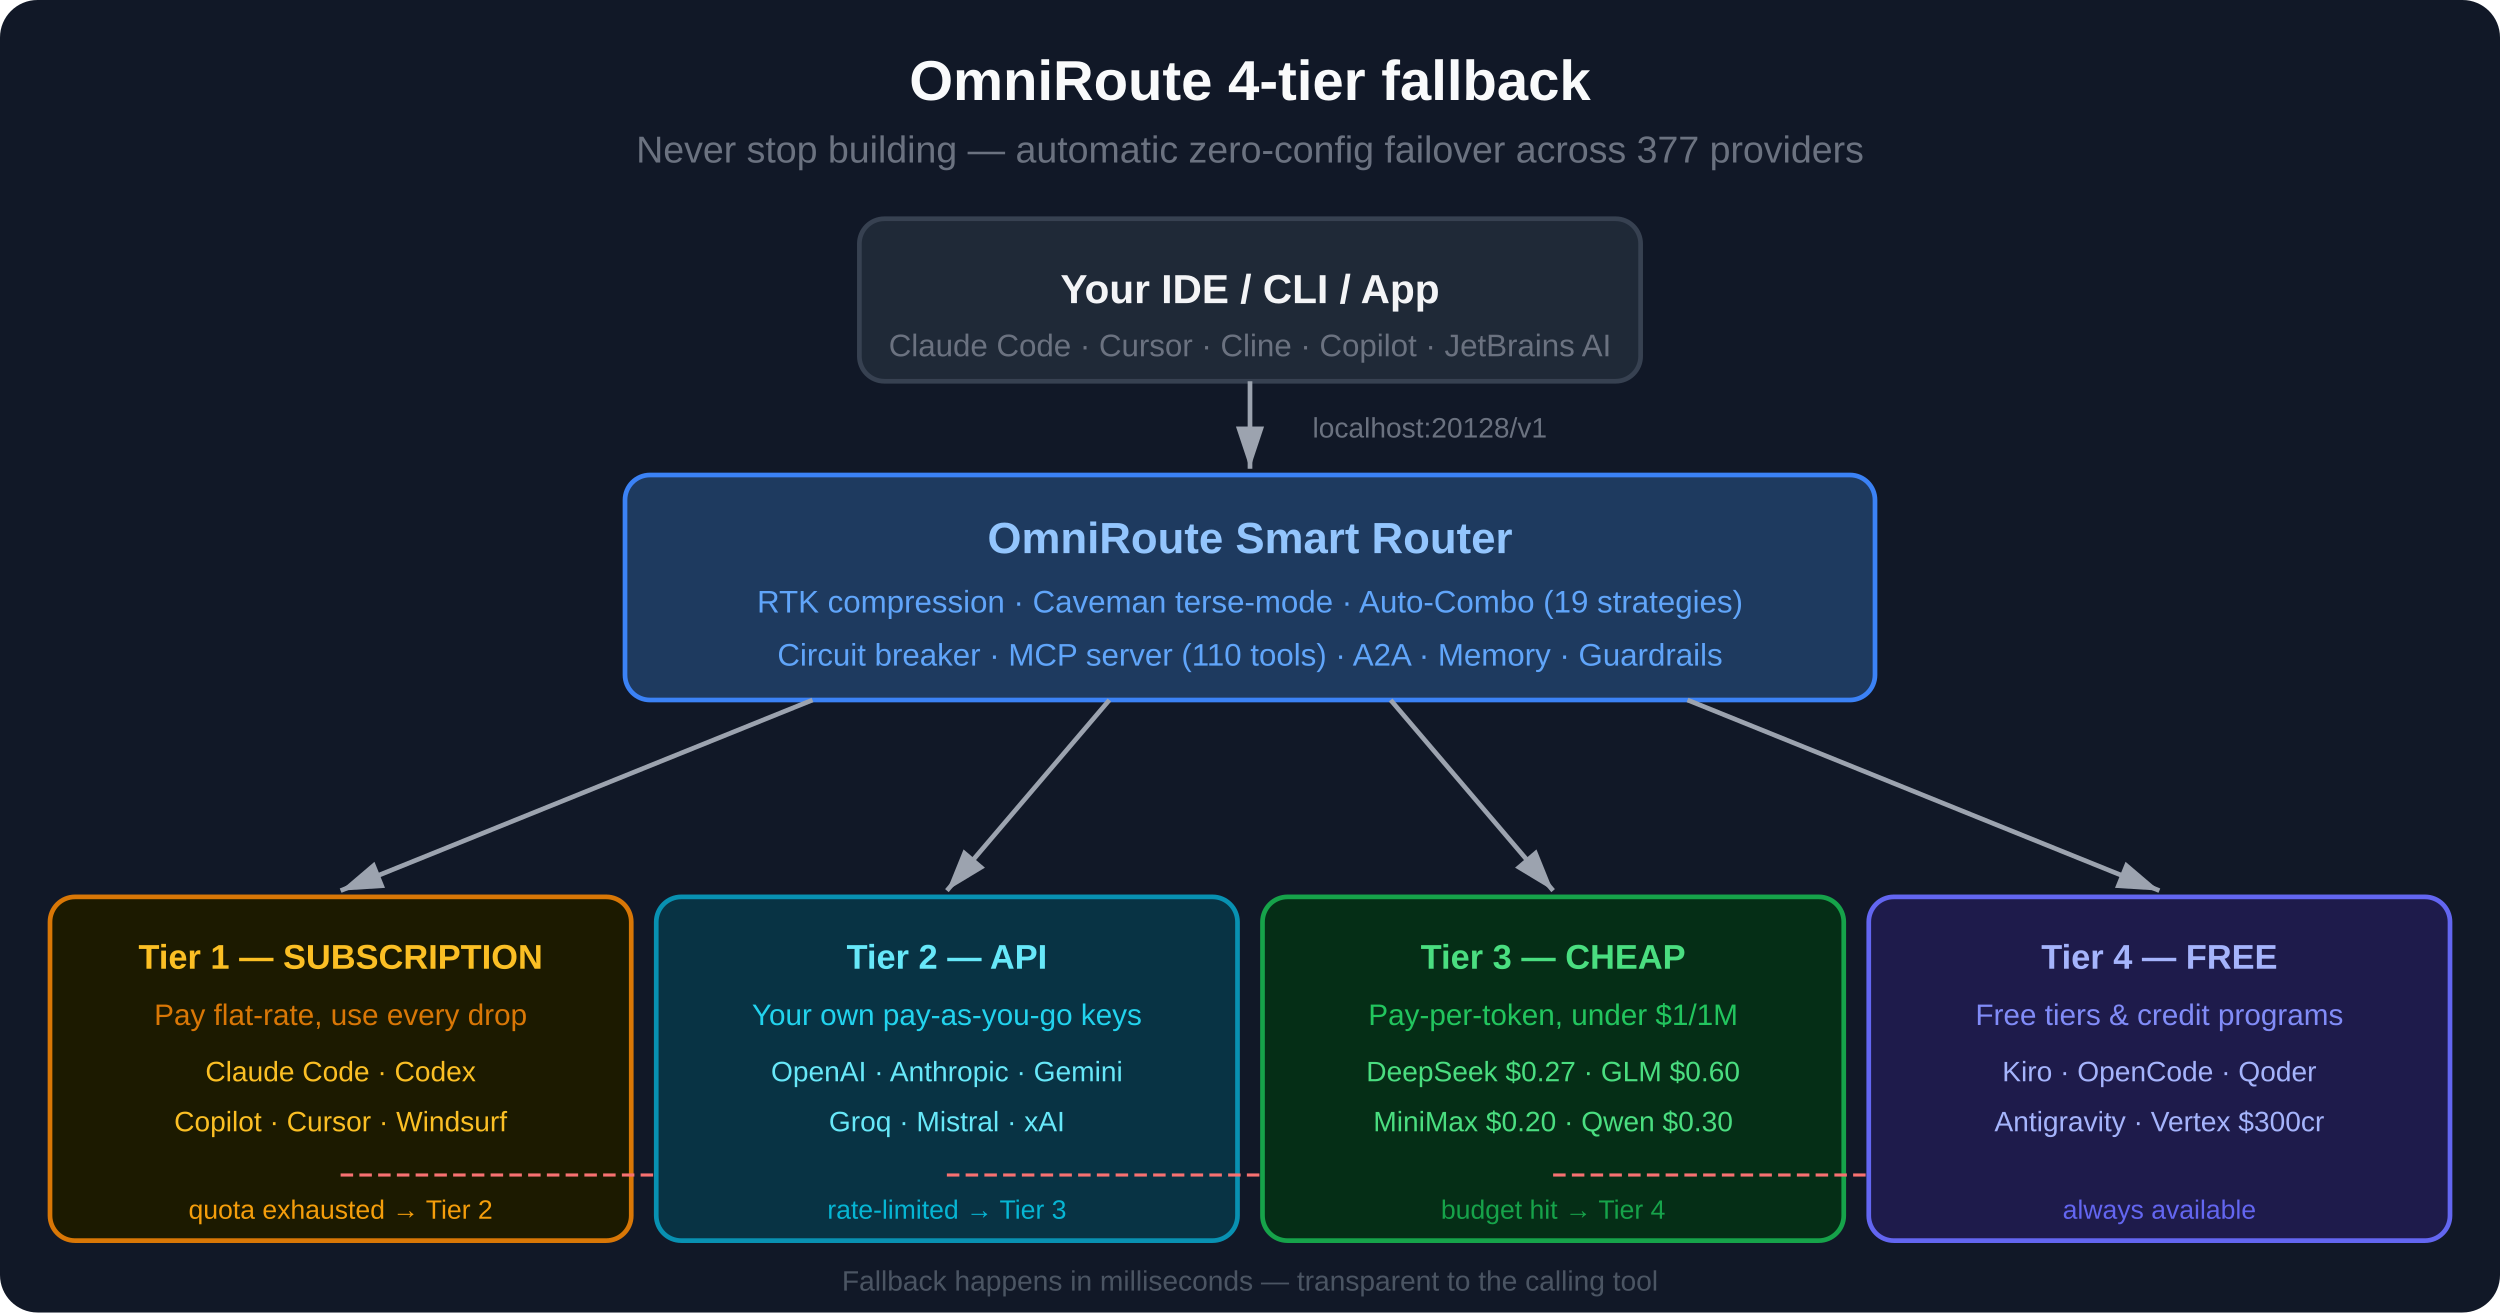
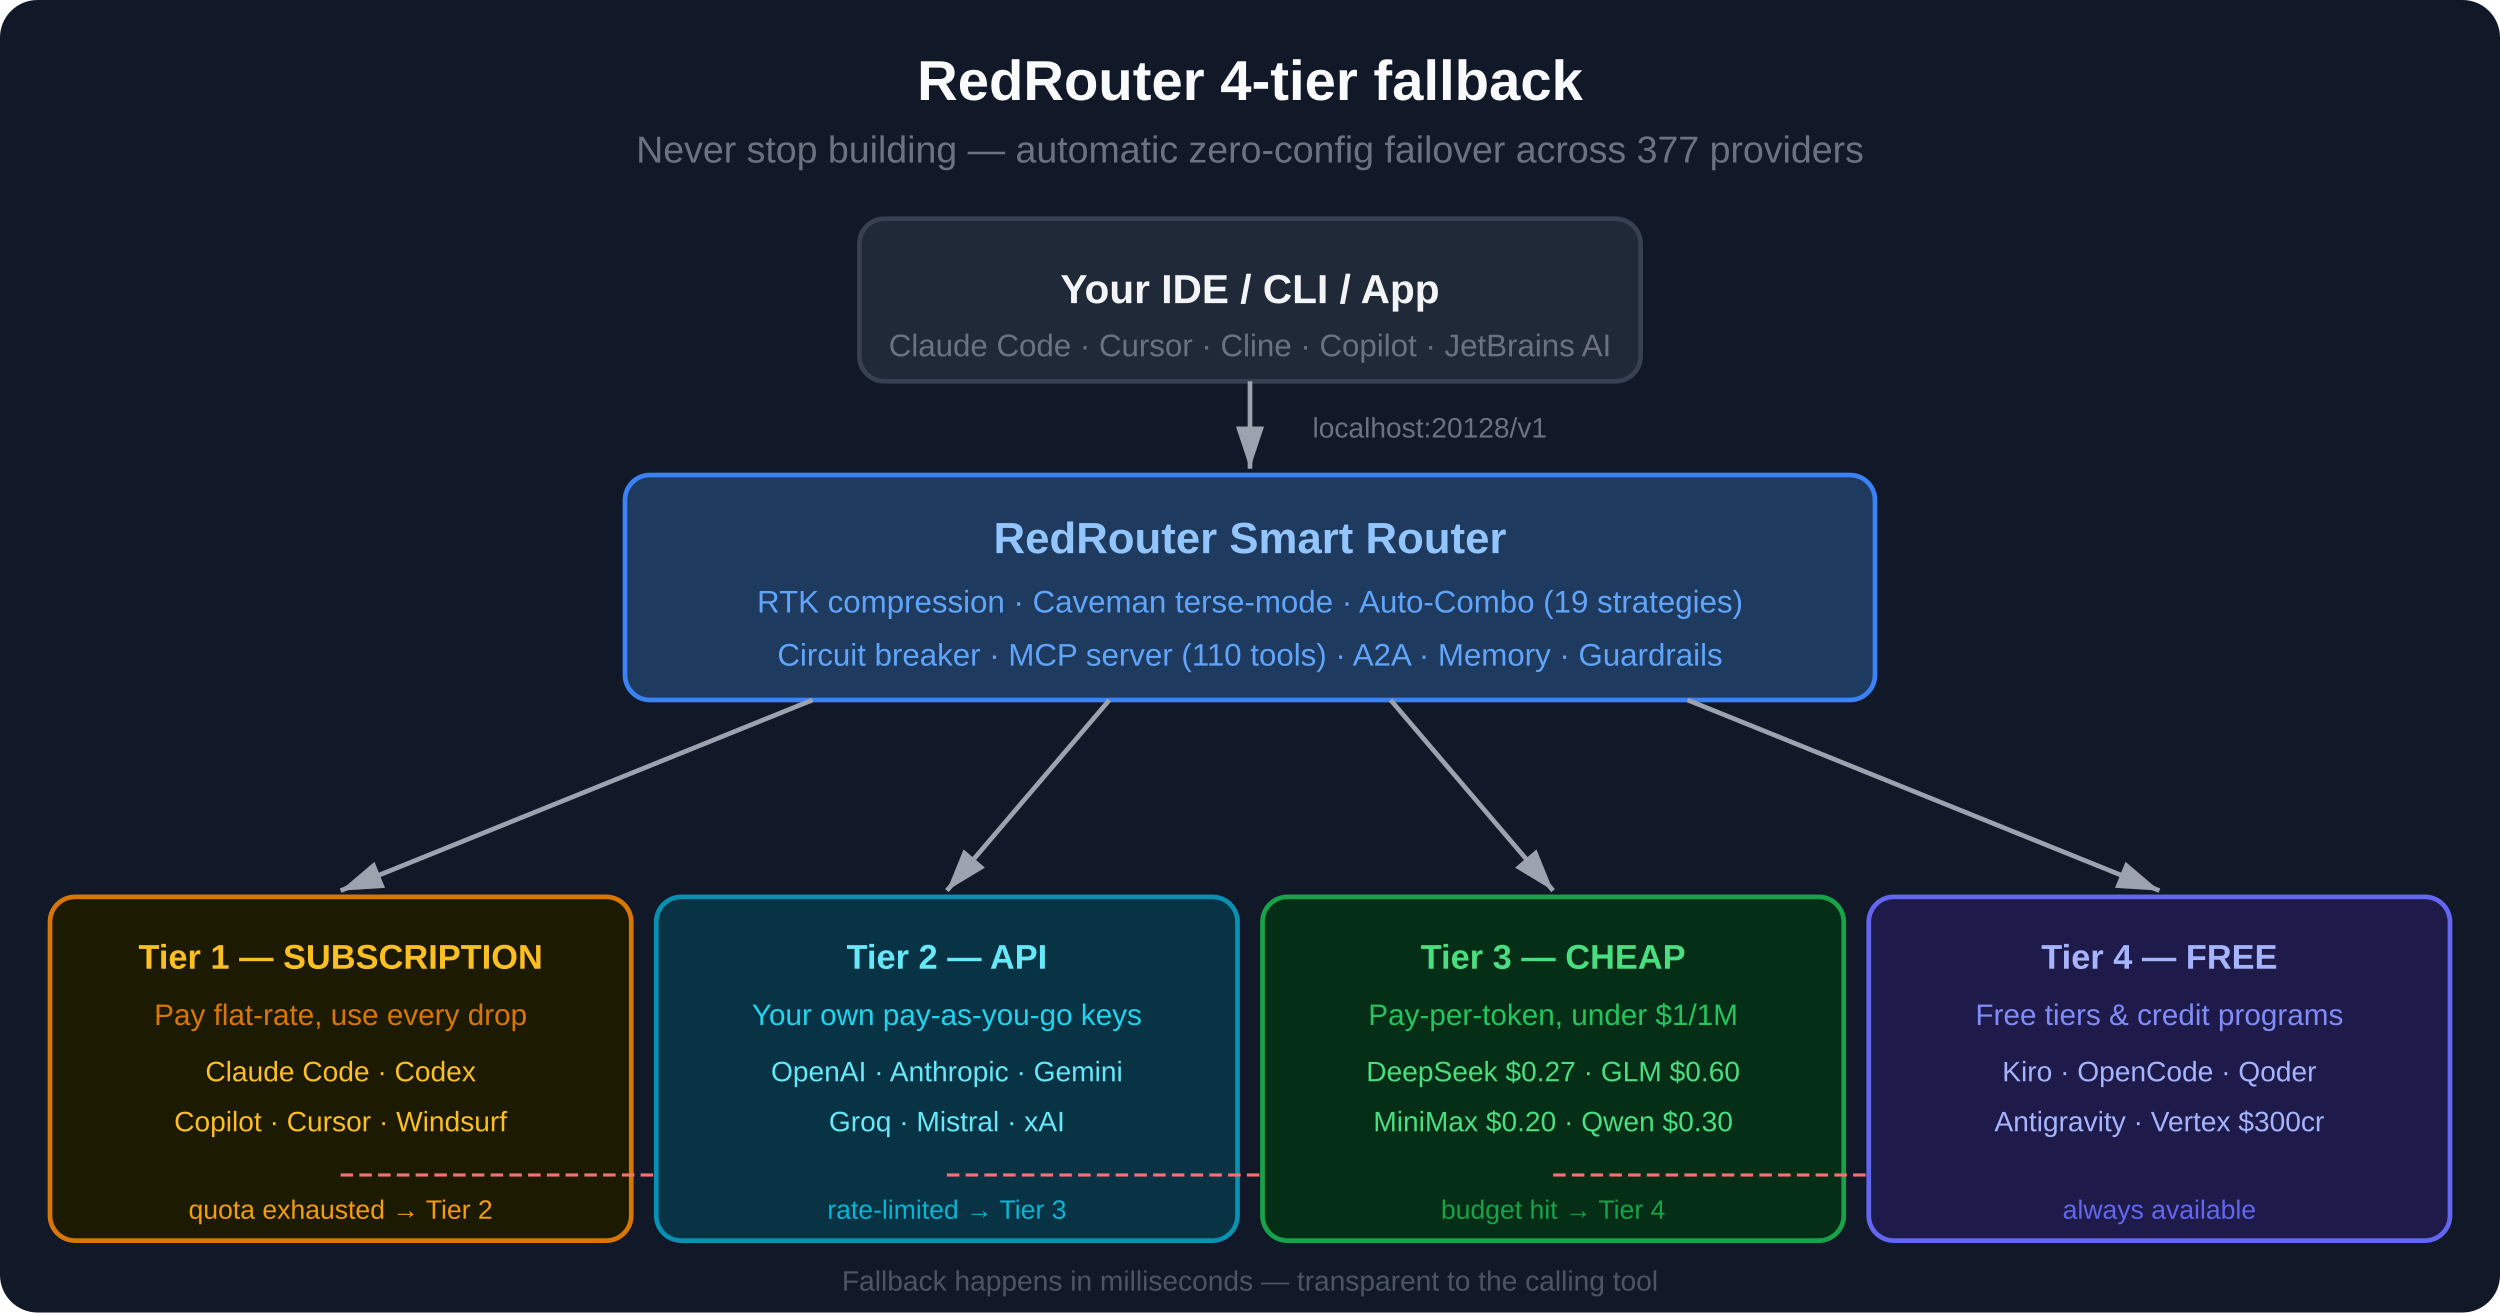
- <svg xmlns="http://www.w3.org/2000/svg" viewBox="0 0 800 420" font-family="system-ui, -apple-system, Segoe UI, Arial, Helvetica, sans-serif" role="img" aria-label="OmniRoute 4-tier fallback: your IDE or CLI calls one local endpoint and the OmniRoute Smart Router fails over across 377 providers in 4 tiers — Tier 1 Subscription, Tier 2 API, Tier 3 Cheap, Tier 4 Free.">
+ <svg xmlns="http://www.w3.org/2000/svg" viewBox="0 0 800 420" font-family="system-ui, -apple-system, Segoe UI, Arial, Helvetica, sans-serif" role="img" aria-label="RedRouter 4-tier fallback: your IDE or CLI calls one local endpoint and the RedRouter Smart Router fails over across 377 providers in 4 tiers — Tier 1 Subscription, Tier 2 API, Tier 3 Cheap, Tier 4 Free.">
  <defs>
    <marker id="arrow-dark" markerWidth="10" markerHeight="10" refX="9" refY="3" orient="auto">
      <path d="M0,0 L0,6 L9,3 z" fill="#9ca3af" />
    </marker>
    <marker id="arrow-fallback-dark" markerWidth="10" markerHeight="10" refX="9" refY="3" orient="auto">
      <path d="M0,0 L0,6 L9,3 z" fill="#f87171" />
    </marker>
  </defs>
  <rect width="800" height="420" fill="#111827" rx="12" />
-   <text x="400" y="32" text-anchor="middle" font-size="18" font-weight="700" fill="#f9fafb">OmniRoute 4-tier fallback</text>
+   <text x="400" y="32" text-anchor="middle" font-size="18" font-weight="700" fill="#f9fafb">RedRouter 4-tier fallback</text>
  <text x="400" y="52" text-anchor="middle" font-size="12" fill="#6b7280">Never stop building — automatic zero-config failover across 377 providers</text>
  <rect x="275" y="70" width="250" height="52" rx="8" fill="#1f2937" stroke="#374151" stroke-width="1.5" />
  <text x="400" y="97" text-anchor="middle" font-size="13" font-weight="600" fill="#f3f4f6">Your IDE / CLI / App</text>
  <text x="400" y="114" text-anchor="middle" font-size="10" fill="#6b7280">Claude Code · Cursor · Cline · Copilot · JetBrains AI</text>
  <line x1="400" y1="122" x2="400" y2="150" stroke="#9ca3af" stroke-width="1.5" marker-end="url(#arrow-dark)" />
  <text x="420" y="140" font-size="9" fill="#6b7280">localhost:20128/v1</text>
  <rect x="200" y="152" width="400" height="72" rx="8" fill="#1e3a5f" stroke="#3b82f6" stroke-width="1.5" />
-   <text x="400" y="177" text-anchor="middle" font-size="14" font-weight="700" fill="#93c5fd">OmniRoute Smart Router</text>
+   <text x="400" y="177" text-anchor="middle" font-size="14" font-weight="700" fill="#93c5fd">RedRouter Smart Router</text>
  <text x="400" y="196" text-anchor="middle" font-size="10" fill="#60a5fa">RTK compression · Caveman terse-mode · Auto-Combo (19 strategies)</text>
  <text x="400" y="213" text-anchor="middle" font-size="10" fill="#60a5fa">Circuit breaker · MCP server (110 tools) · A2A · Memory · Guardrails</text>
  <line x1="260" y1="224" x2="109" y2="285" stroke="#9ca3af" stroke-width="1.5" marker-end="url(#arrow-dark)" />
  <line x1="355" y1="224" x2="303" y2="285" stroke="#9ca3af" stroke-width="1.5" marker-end="url(#arrow-dark)" />
  <line x1="445" y1="224" x2="497" y2="285" stroke="#9ca3af" stroke-width="1.5" marker-end="url(#arrow-dark)" />
  <line x1="540" y1="224" x2="691" y2="285" stroke="#9ca3af" stroke-width="1.5" marker-end="url(#arrow-dark)" />
  <rect x="16" y="287" width="186" height="110" rx="8" fill="#1c1a00" stroke="#d97706" stroke-width="1.5" />
  <text x="109" y="310" text-anchor="middle" font-size="11" font-weight="700" fill="#fbbf24">Tier 1 — SUBSCRIPTION</text>
  <text x="109" y="328" text-anchor="middle" font-size="9.5" fill="#d97706">Pay flat-rate, use every drop</text>
  <text x="109" y="346" text-anchor="middle" font-size="9" fill="#fbbf24">Claude Code · Codex</text>
  <text x="109" y="362" text-anchor="middle" font-size="9" fill="#fbbf24">Copilot · Cursor · Windsurf</text>
  <text x="109" y="390" text-anchor="middle" font-size="8.5" fill="#f59e0b">quota exhausted → Tier 2</text>
  <line x1="109" y1="376" x2="240" y2="376" stroke="#f87171" stroke-width="1" stroke-dasharray="4,2" marker-end="url(#arrow-fallback-dark)" />
  <rect x="210" y="287" width="186" height="110" rx="8" fill="#083344" stroke="#0891b2" stroke-width="1.5" />
  <text x="303" y="310" text-anchor="middle" font-size="11" font-weight="700" fill="#67e8f9">Tier 2 — API</text>
  <text x="303" y="328" text-anchor="middle" font-size="9.5" fill="#22d3ee">Your own pay-as-you-go keys</text>
  <text x="303" y="346" text-anchor="middle" font-size="9" fill="#67e8f9">OpenAI · Anthropic · Gemini</text>
  <text x="303" y="362" text-anchor="middle" font-size="9" fill="#67e8f9">Groq · Mistral · xAI</text>
  <text x="303" y="390" text-anchor="middle" font-size="8.5" fill="#06b6d4">rate-limited → Tier 3</text>
  <line x1="303" y1="376" x2="434" y2="376" stroke="#f87171" stroke-width="1" stroke-dasharray="4,2" marker-end="url(#arrow-fallback-dark)" />
  <rect x="404" y="287" width="186" height="110" rx="8" fill="#052e16" stroke="#16a34a" stroke-width="1.5" />
  <text x="497" y="310" text-anchor="middle" font-size="11" font-weight="700" fill="#4ade80">Tier 3 — CHEAP</text>
  <text x="497" y="328" text-anchor="middle" font-size="9.5" fill="#22c55e">Pay-per-token, under $1/1M</text>
  <text x="497" y="346" text-anchor="middle" font-size="9" fill="#4ade80">DeepSeek $0.27 · GLM $0.60</text>
  <text x="497" y="362" text-anchor="middle" font-size="9" fill="#4ade80">MiniMax $0.20 · Qwen $0.30</text>
  <text x="497" y="390" text-anchor="middle" font-size="8.5" fill="#16a34a">budget hit → Tier 4</text>
  <line x1="497" y1="376" x2="628" y2="376" stroke="#f87171" stroke-width="1" stroke-dasharray="4,2" marker-end="url(#arrow-fallback-dark)" />
  <rect x="598" y="287" width="186" height="110" rx="8" fill="#1e1b4b" stroke="#6366f1" stroke-width="1.5" />
  <text x="691" y="310" text-anchor="middle" font-size="11" font-weight="700" fill="#a5b4fc">Tier 4 — FREE</text>
  <text x="691" y="328" text-anchor="middle" font-size="9.5" fill="#818cf8">Free tiers &amp; credit programs</text>
  <text x="691" y="346" text-anchor="middle" font-size="9" fill="#a5b4fc">Kiro · OpenCode · Qoder</text>
  <text x="691" y="362" text-anchor="middle" font-size="9" fill="#a5b4fc">Antigravity · Vertex $300cr</text>
  <text x="691" y="390" text-anchor="middle" font-size="8.5" fill="#6366f1">always available</text>
  <text x="400" y="413" text-anchor="middle" font-size="9" fill="#4b5563">Fallback happens in milliseconds — transparent to the calling tool</text>
</svg>
